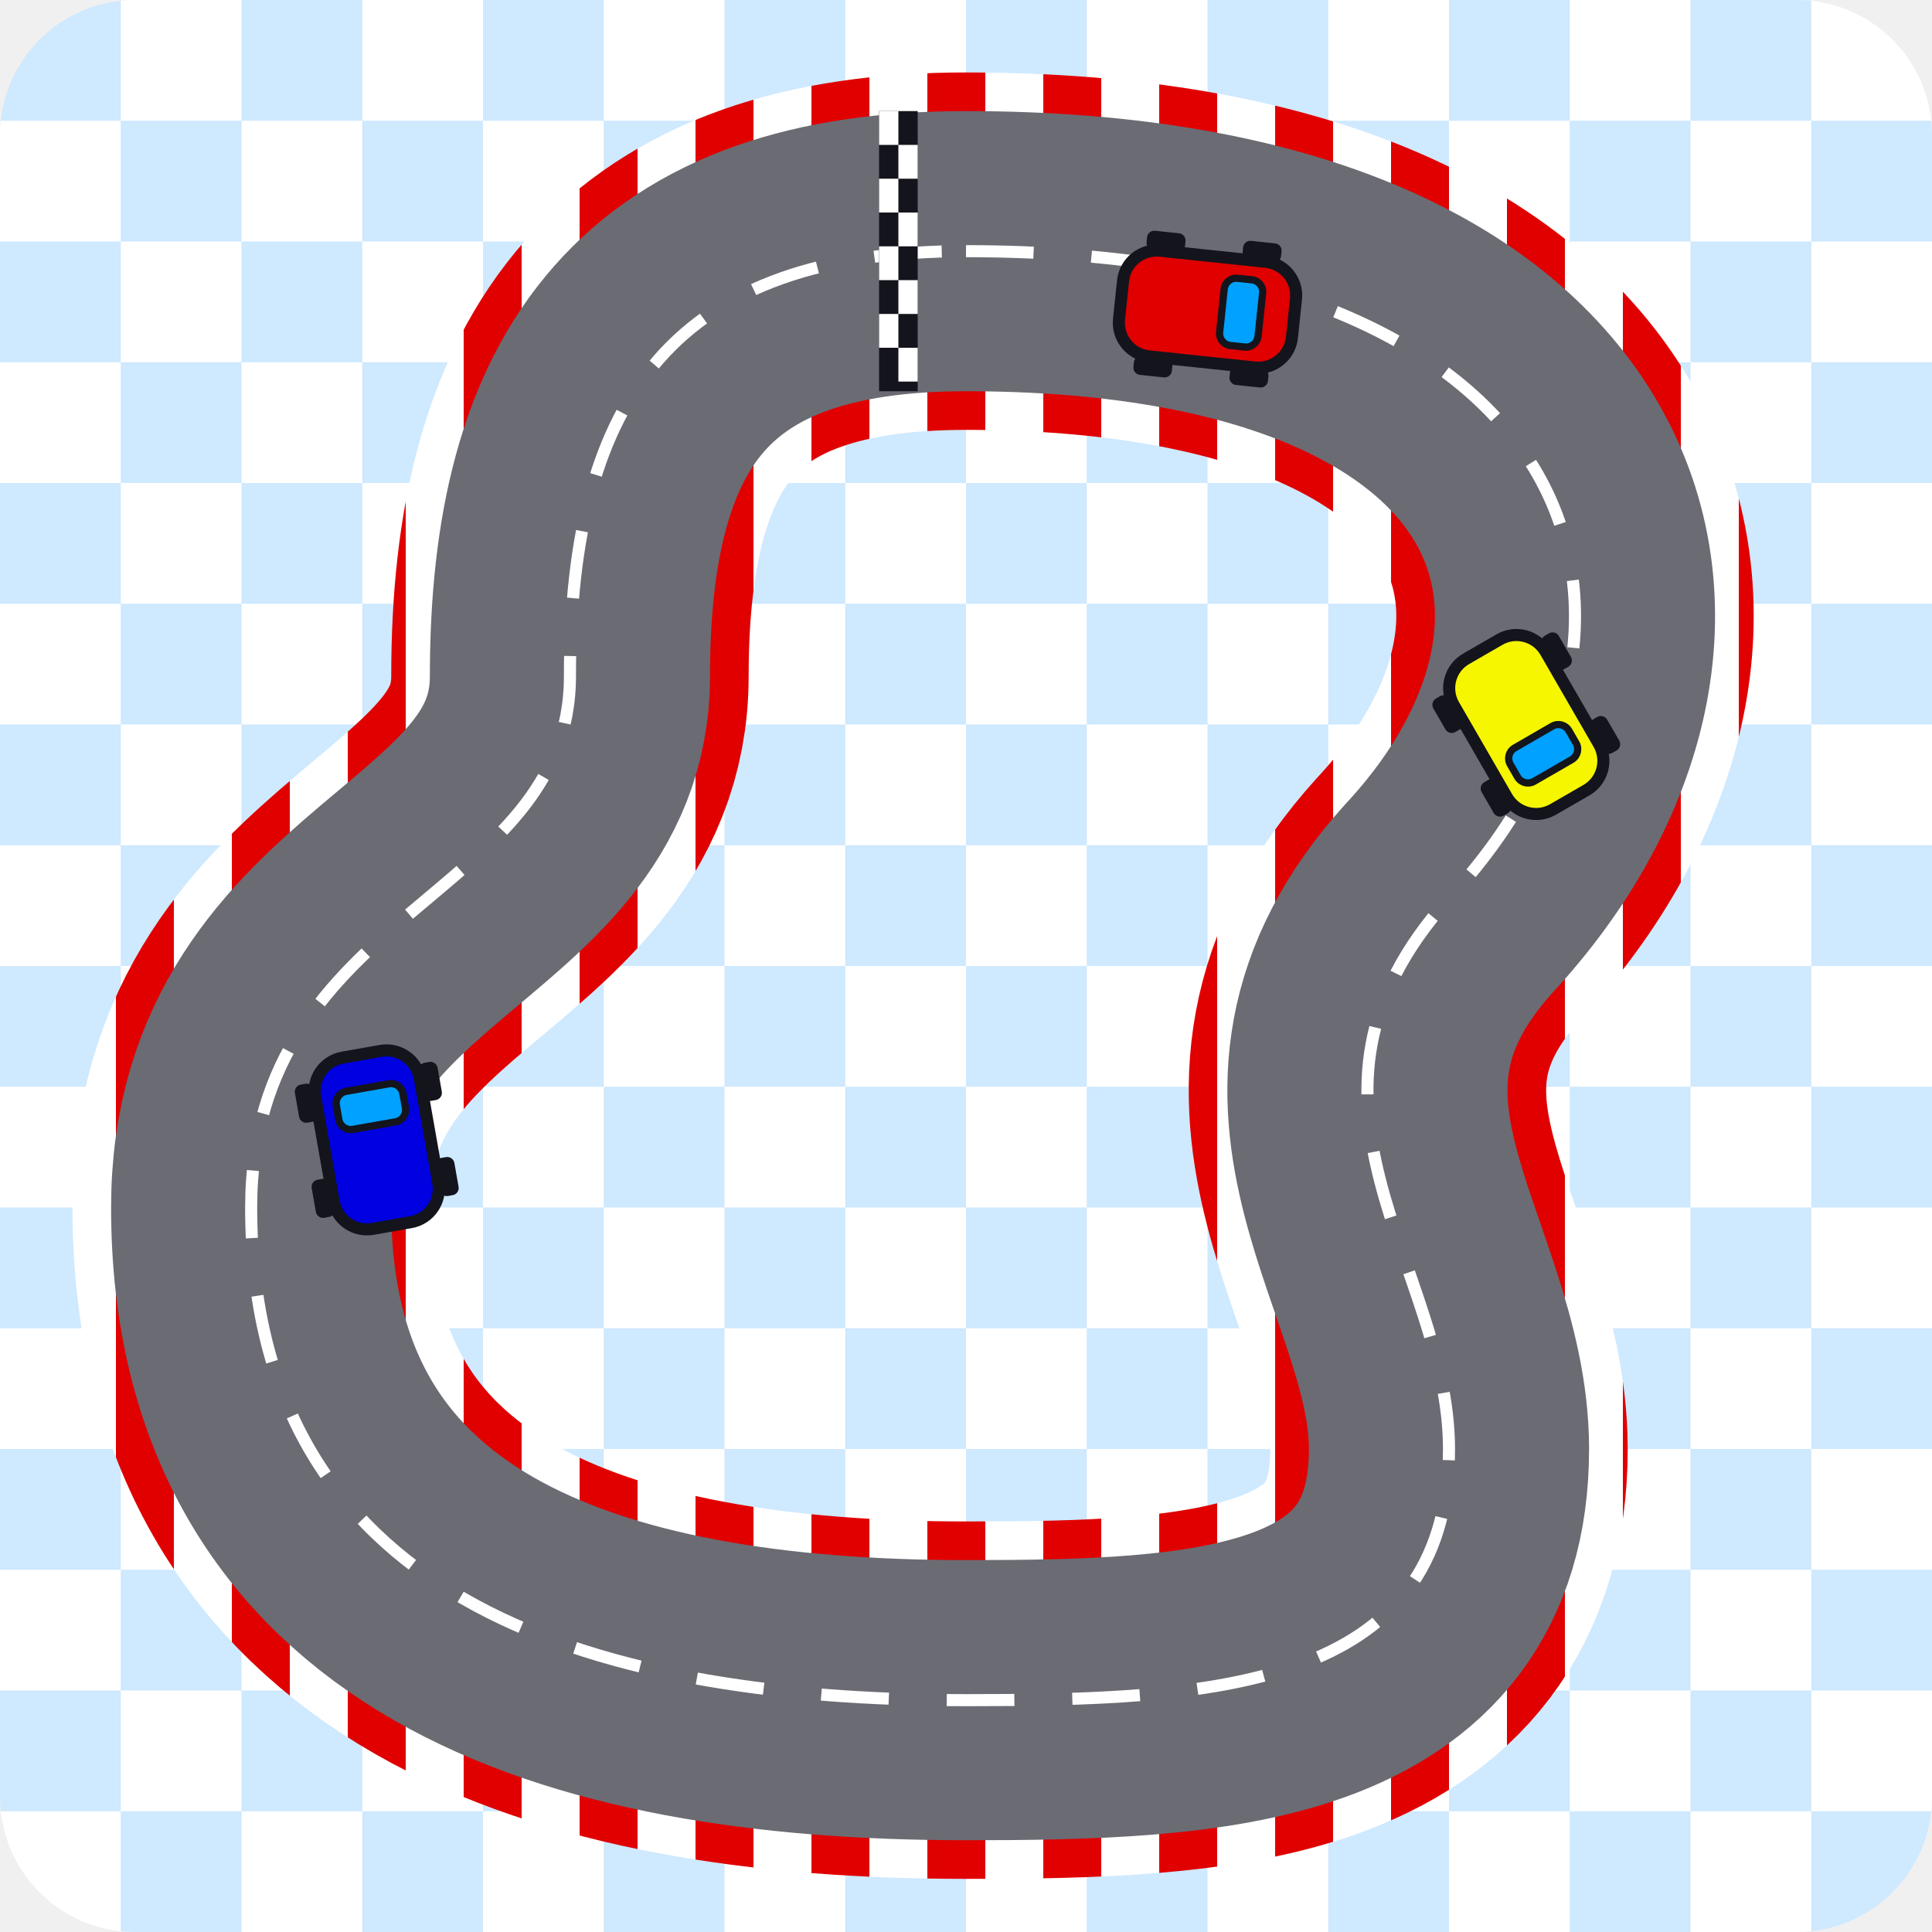
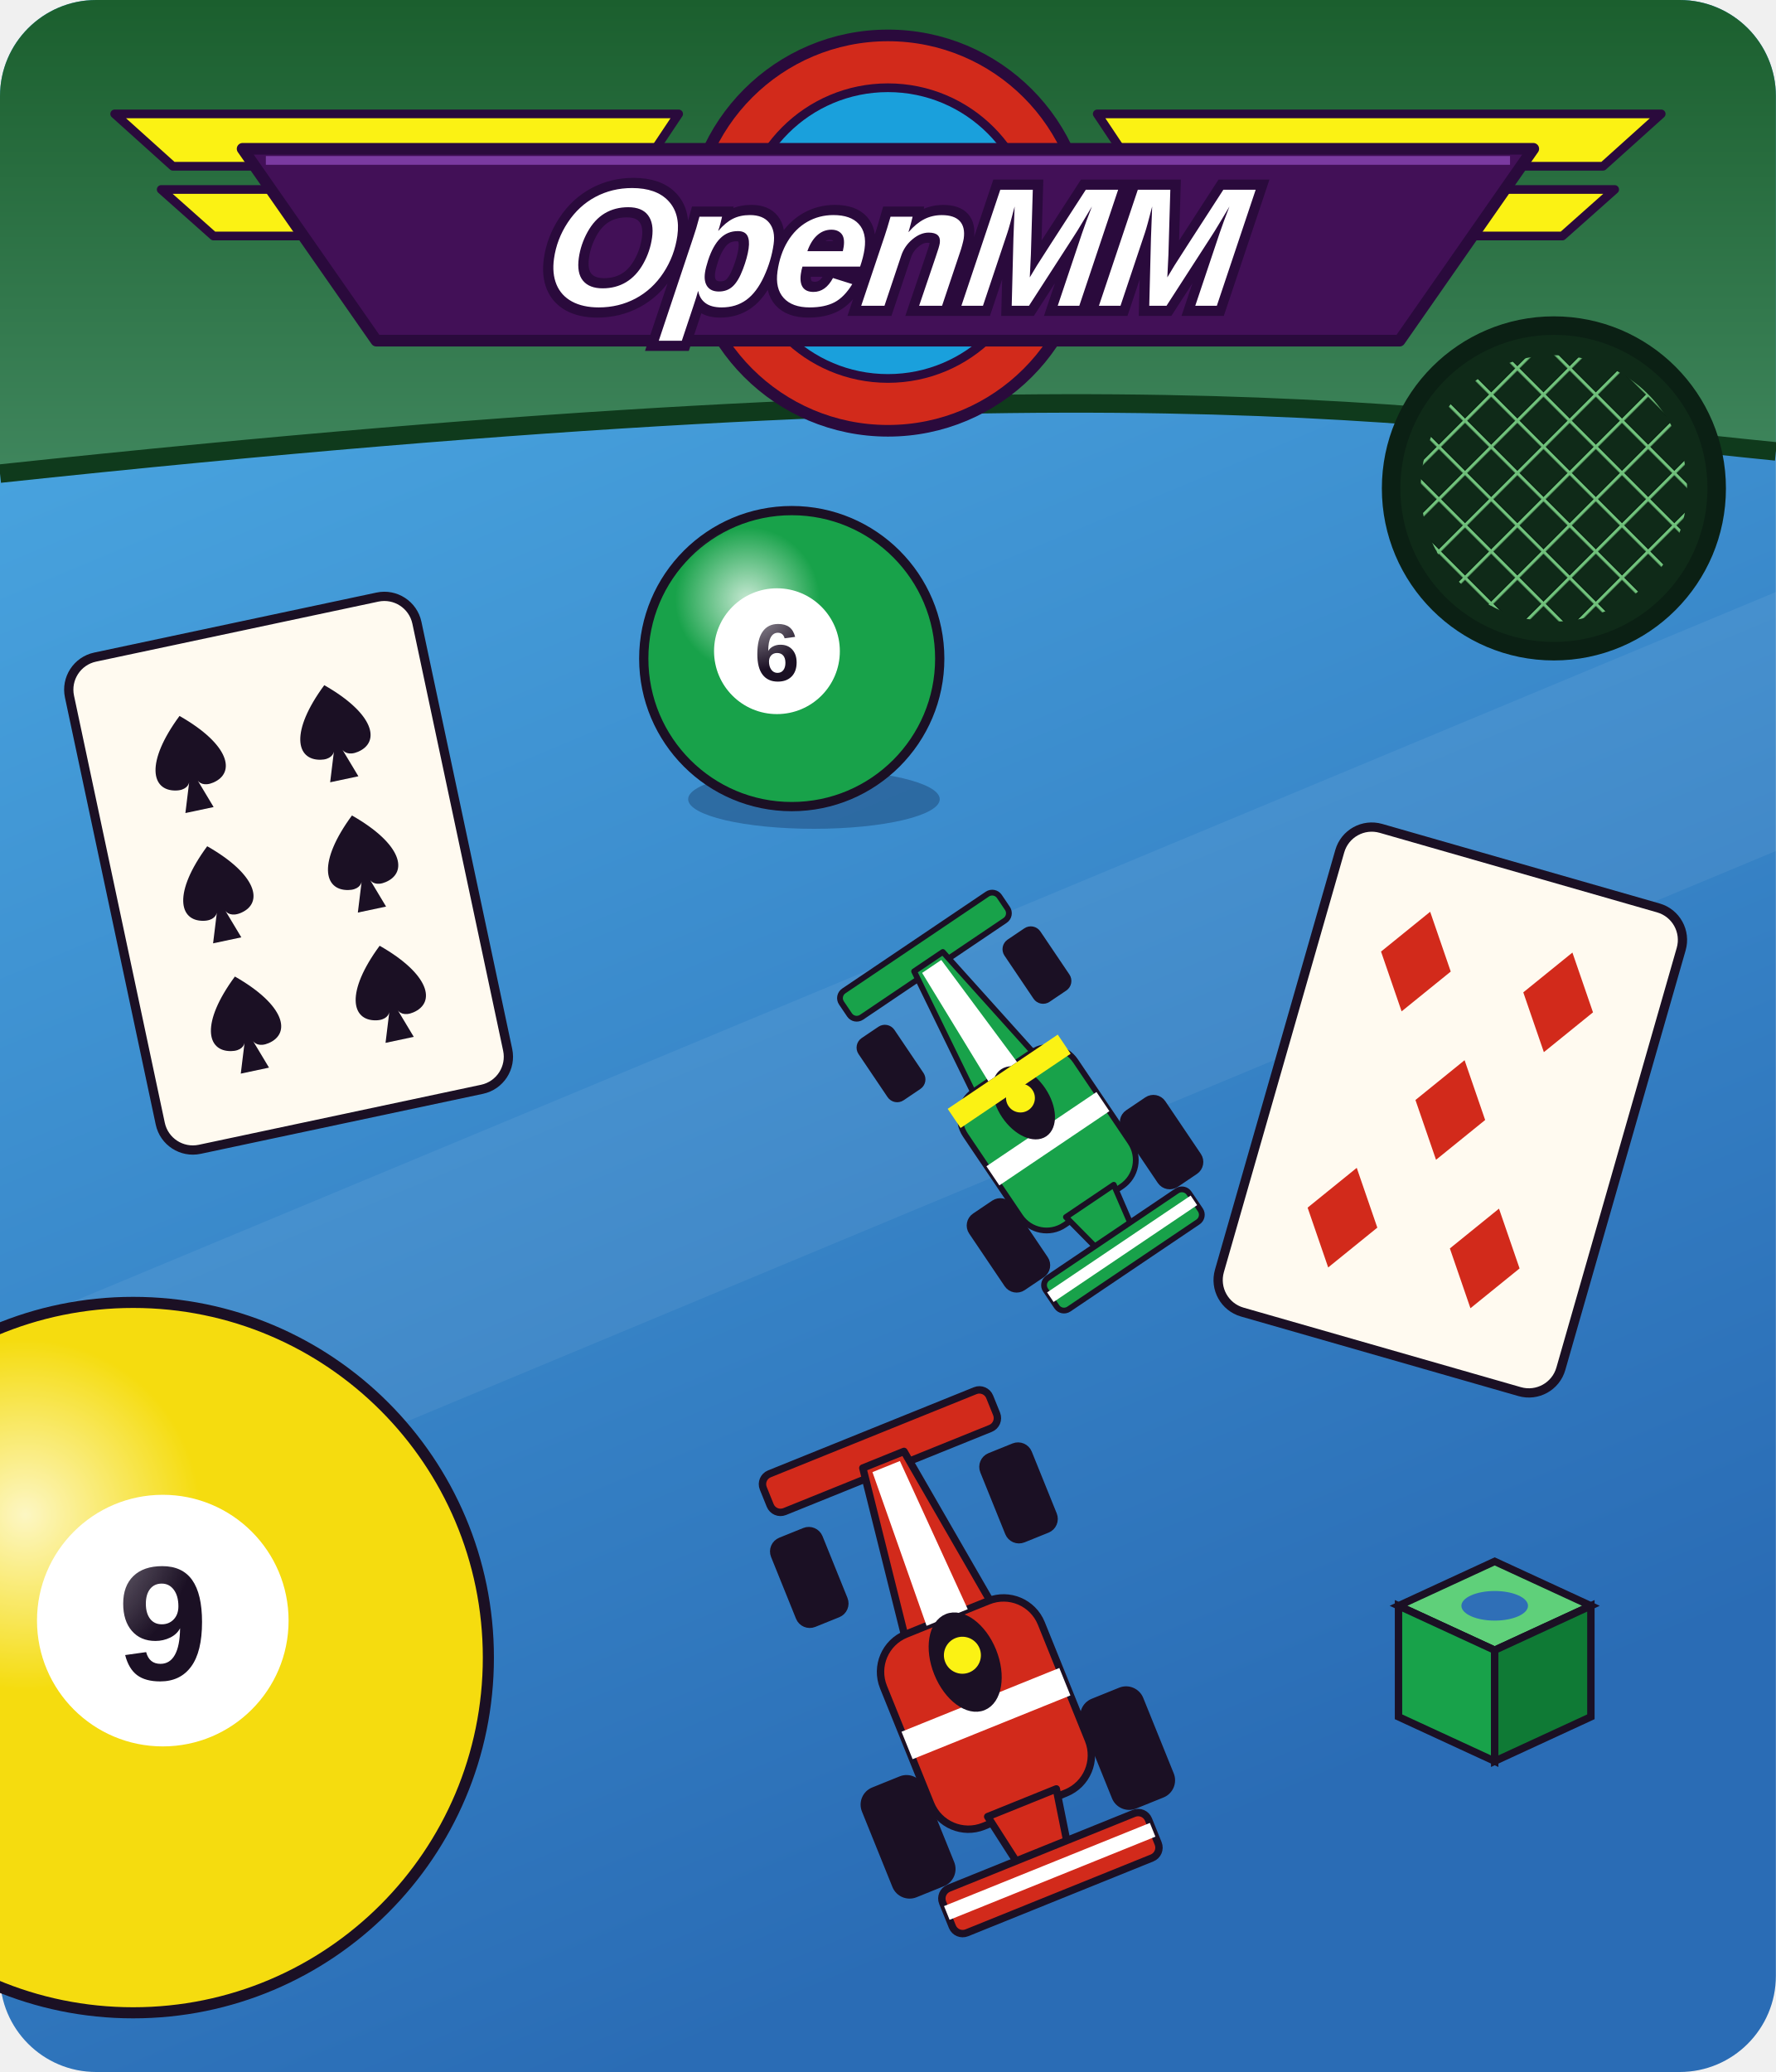
- <svg xmlns="http://www.w3.org/2000/svg" viewBox="0 0 400 400">
+ <svg xmlns="http://www.w3.org/2000/svg" viewBox="0 0 480 560">
  <defs>
-     <pattern id="cloth" width="50" height="50" patternUnits="userSpaceOnUse">
-       <rect width="50" height="50" fill="#ffffff" />
-       <rect width="25" height="25" fill="#cfe9ff" />
-       <rect x="25" y="25" width="25" height="25" fill="#cfe9ff" />
+     <linearGradient id="felt" x1="0" y1="0" x2="0.35" y2="1">
+       <stop offset="0" stop-color="#4fb0e8" />
+       <stop offset="1" stop-color="#2a6cb5" />
+     </linearGradient>
+     <linearGradient id="cushion" x1="0" y1="0" x2="0" y2="1">
+       <stop offset="0" stop-color="#1b5f2e" />
+       <stop offset="1" stop-color="#3f865d" />
+     </linearGradient>
+     <radialGradient id="shine" cx="0.35" cy="0.3" r="0.7">
+       <stop offset="0" stop-color="#ffffff" stop-opacity="0.75" />
+       <stop offset="0.35" stop-color="#ffffff" stop-opacity="0" />
+     </radialGradient>
+     <pattern id="net" width="10" height="10" patternUnits="userSpaceOnUse" patternTransform="rotate(45)">
+       <rect width="10" height="10" fill="#0f2a18" />
+       <path d="M0 0 H10 M0 0 V10" stroke="#6fbf7a" stroke-width="1.6" />
    </pattern>
-     <pattern id="kerb" width="24" height="24" patternUnits="userSpaceOnUse">
-       <rect width="24" height="24" fill="#ffffff" />
-       <rect width="12" height="24" fill="#e00000" />
-     </pattern>
-     <g id="car">
-       <rect x="-11" y="-18" width="22" height="36" rx="7" stroke="#14141c" stroke-width="2.5" />
-       <rect x="-7" y="-11" width="14" height="8" rx="2.5" fill="#00a1ff" stroke="#14141c" stroke-width="1.5" />
-       <rect x="-15" y="-14" width="4" height="8" rx="1.5" fill="#14141c" />
-       <rect x="11" y="-14" width="4" height="8" rx="1.5" fill="#14141c" />
-       <rect x="-15" y="6" width="4" height="8" rx="1.5" fill="#14141c" />
-       <rect x="11" y="6" width="4" height="8" rx="1.5" fill="#14141c" />
+     <path id="spade" d="M0 -9 C-9 -1 -9 5 -4 6 C-2 6.4 -1 5.5 -0.8 4.6 L-3 11 H3 L0.8 4.6 C1 5.5 2 6.4 4 6 C9 5 9 -1 0 -9Z" />
+     <path id="diamond" d="M0 -10 L7 0 L0 10 L-7 0Z" />
+     <g id="f1" stroke="#1b1024" stroke-width="2" stroke-linejoin="round">
+       <rect x="-37" y="-52" width="13" height="24" rx="3" fill="#1b1024" />
+       <rect x="24" y="-52" width="13" height="24" rx="3" fill="#1b1024" />
+       <rect x="-40" y="20" width="16" height="30" rx="4" fill="#1b1024" />
+       <rect x="24" y="20" width="16" height="30" rx="4" fill="#1b1024" />
+       <rect x="-33" y="-70" width="66" height="11" rx="3" fill="currentColor" />
+       <path d="M-6 -62 H6 L13 -12 H-13Z" fill="currentColor" />
+       <rect x="-23" y="-16" width="46" height="56" rx="11" fill="currentColor" />
+       <path d="M-4 -60 H4 L6 -16 H-6Z" fill="#ffffff" stroke="none" />
+       <rect x="-23" y="8" width="46" height="8" fill="#ffffff" stroke="none" />
+       <ellipse cx="0" cy="-3" rx="8" ry="13" fill="#1b1024" />
+       <circle cx="0" cy="-5" r="6" fill="#fbf214" />
+       <path d="M-10 38 H10 L7 54 H-7Z" fill="currentColor" />
+       <rect x="-30" y="52" width="60" height="13" rx="3" fill="currentColor" />
+       <rect x="-30" y="56" width="60" height="4" fill="#ffffff" stroke="none" />
    </g>
  </defs>
-   <rect width="400" height="400" rx="28" fill="url(#cloth)" />
-   <path d="M200 52 C330 52 352 130 300 186 C262 228 300 262 300 300 C300 350 250 352 200 352            C120 352 52 330 52 250 C52 188 118 186 118 140 C118 82 140 52 200 52Z" fill="none" stroke="url(#kerb)" stroke-width="74" stroke-linejoin="round" />
-   <path d="M200 52 C330 52 352 130 300 186 C262 228 300 262 300 300 C300 350 250 352 200 352            C120 352 52 330 52 250 C52 188 118 186 118 140 C118 82 140 52 200 52Z" fill="none" stroke="#6b6b73" stroke-width="58" stroke-linejoin="round" />
-   <path d="M200 52 C330 52 352 130 300 186 C262 228 300 262 300 300 C300 350 250 352 200 352            C120 352 52 330 52 250 C52 188 118 186 118 140 C118 82 140 52 200 52Z" fill="none" stroke="#ffffff" stroke-width="2.5" stroke-dasharray="14 12" />
-   <rect x="182" y="23" width="8" height="58" fill="#14141c" />
-   <rect x="182" y="23" width="4" height="7" fill="#ffffff" />
-   <rect x="186" y="30" width="4" height="7" fill="#ffffff" />
-   <rect x="182" y="37" width="4" height="7" fill="#ffffff" />
-   <rect x="186" y="44" width="4" height="7" fill="#ffffff" />
-   <rect x="182" y="51" width="4" height="7" fill="#ffffff" />
-   <rect x="186" y="58" width="4" height="7" fill="#ffffff" />
-   <rect x="182" y="65" width="4" height="7" fill="#ffffff" />
-   <rect x="186" y="72" width="4" height="7" fill="#ffffff" />
-   <use href="#car" fill="#e00000" transform="translate(250 64) rotate(96)" />
-   <use href="#car" fill="#f6f600" transform="translate(316 150) rotate(150)" />
-   <use href="#car" fill="#0000e0" transform="translate(78 236) rotate(-10)" />
+   <rect width="480" height="560" rx="26" fill="url(#felt)" />
+   <path d="M0 360 L480 160 V230 L0 430Z" fill="#ffffff" opacity="0.06" />
+   <path d="M26 0 H454 A26 26 0 0 1 480 26 V122 C380 112 300 96 0 128 V26 A26 26 0 0 1 26 0Z" fill="url(#cushion)" />
+   <path d="M0 128 C300 96 380 112 480 122" fill="none" stroke="#0f3a1c" stroke-width="5" />
+   <circle cx="420" cy="132" r="44" fill="#0f2a18" stroke="#0b2014" stroke-width="5" />
+   <circle cx="420" cy="132" r="36" fill="url(#net)" />
+   <g transform="translate(78 236) rotate(-12)">
+     <rect x="-48" y="-68" width="96" height="136" rx="9" fill="#fffaf0" stroke="#1b1024" stroke-width="2.5" />
+     <g fill="#1b1024">
+       <use href="#spade" transform="translate(-20 -36) scale(1.3)" />
+       <use href="#spade" transform="translate(20 -36) scale(1.3)" />
+       <use href="#spade" transform="translate(-20 0) scale(1.3)" />
+       <use href="#spade" transform="translate(20 0) scale(1.3)" />
+       <use href="#spade" transform="translate(-20 36) scale(1.3)" />
+       <use href="#spade" transform="translate(20 36) scale(1.3)" />
+     </g>
+   </g>
+   <g transform="translate(392 300) rotate(16)">
+     <rect x="-48" y="-68" width="96" height="136" rx="9" fill="#fffaf0" stroke="#1b1024" stroke-width="2.5" />
+     <g fill="#d22a1b">
+       <use href="#diamond" transform="translate(-20 -36) scale(1.4)" />
+       <use href="#diamond" transform="translate(20 -36) scale(1.4)" />
+       <use href="#diamond" transform="scale(1.4)" />
+       <use href="#diamond" transform="translate(-20 36) scale(1.4)" />
+       <use href="#diamond" transform="translate(20 36) scale(1.4)" />
+     </g>
+   </g>
+   <g transform="translate(214 178)">
+     <ellipse cx="6" cy="38" rx="34" ry="8" fill="#0d2850" opacity="0.35" />
+     <circle r="40" fill="#18a24a" stroke="#1b1024" stroke-width="2.5" />
+     <circle cx="-4" cy="-2" r="17" fill="#ffffff" />
+     <text x="-4" y="6" text-anchor="middle" font-family="Arial Black, Arial, sans-serif" font-weight="900" font-size="22" fill="#1b1024">6</text>
+     <circle r="40" fill="url(#shine)" />
+   </g>
+   <g transform="translate(404 448)">
+     <path d="M-26 -14 L0 -26 L26 -14 L0 -2Z" fill="#5fd07a" stroke="#1b1024" stroke-width="2" />
+     <path d="M-26 -14 L0 -2 V28 L-26 16Z" fill="#18a24a" stroke="#1b1024" stroke-width="2" />
+     <path d="M26 -14 L0 -2 V28 L26 16Z" fill="#0f7a35" stroke="#1b1024" stroke-width="2" />
+     <ellipse cx="0" cy="-14" rx="9" ry="4" fill="#2f6fb7" />
+   </g>
+   <g transform="translate(36 448)">
+     <circle r="96" fill="#f5dc0f" stroke="#1b1024" stroke-width="3" />
+     <circle cx="8" cy="-10" r="34" fill="#ffffff" />
+     <text x="8" y="6" text-anchor="middle" font-family="Arial Black, Arial, sans-serif" font-weight="900" font-size="44" fill="#1b1024">9</text>
+     <circle r="96" fill="url(#shine)" />
+   </g>
+   <g color="#18a24a" transform="translate(278 300) rotate(-34) scale(0.78)">
+     <use href="#f1" />
+   </g>
+   <g transform="translate(278 300) rotate(-34) scale(0.78)">
+     <rect x="-23" y="-16" width="46" height="8" fill="#fbf214" />
+   </g>
+   <g color="#d22a1b" transform="translate(262 452) rotate(-22)">
+     <use href="#f1" />
+   </g>
+   <svg x="20" y="4" width="440" height="118" viewBox="0 0 560 150">
+     <g fill="#fbf214" stroke="#2a0a3c" stroke-width="3" stroke-linejoin="round">
+       <path d="M14 34 H208 L196 52 H34Z" />
+       <path d="M30 60 H192 L182 76 H48Z" />
+       <path d="M546 34 H352 L364 52 H526Z" />
+       <path d="M530 60 H368 L378 76 H512Z" />
+     </g>
+     <circle cx="280" cy="75" r="68" fill="#d22a1b" stroke="#2a0a3c" stroke-width="4" />
+     <circle cx="280" cy="75" r="50" fill="#1aa0dc" stroke="#2a0a3c" stroke-width="3" />
+     <path d="M58 46 H502 L456 112 H104Z" fill="#421057" stroke="#2a0a3c" stroke-width="4" stroke-linejoin="round" />
+     <path d="M66 50 H494" stroke="#7a3aa0" stroke-width="3" />
+     <text x="282" y="100" text-anchor="middle" font-family="Arial Black, Helvetica Neue, Arial, sans-serif" font-weight="900" font-style="italic" font-size="58" letter-spacing="-1" fill="#ffffff" stroke="#2a0a3c" stroke-width="7" paint-order="stroke" transform="skewX(-8) translate(12 0)">OpenMM</text>
+   </svg>
</svg>
